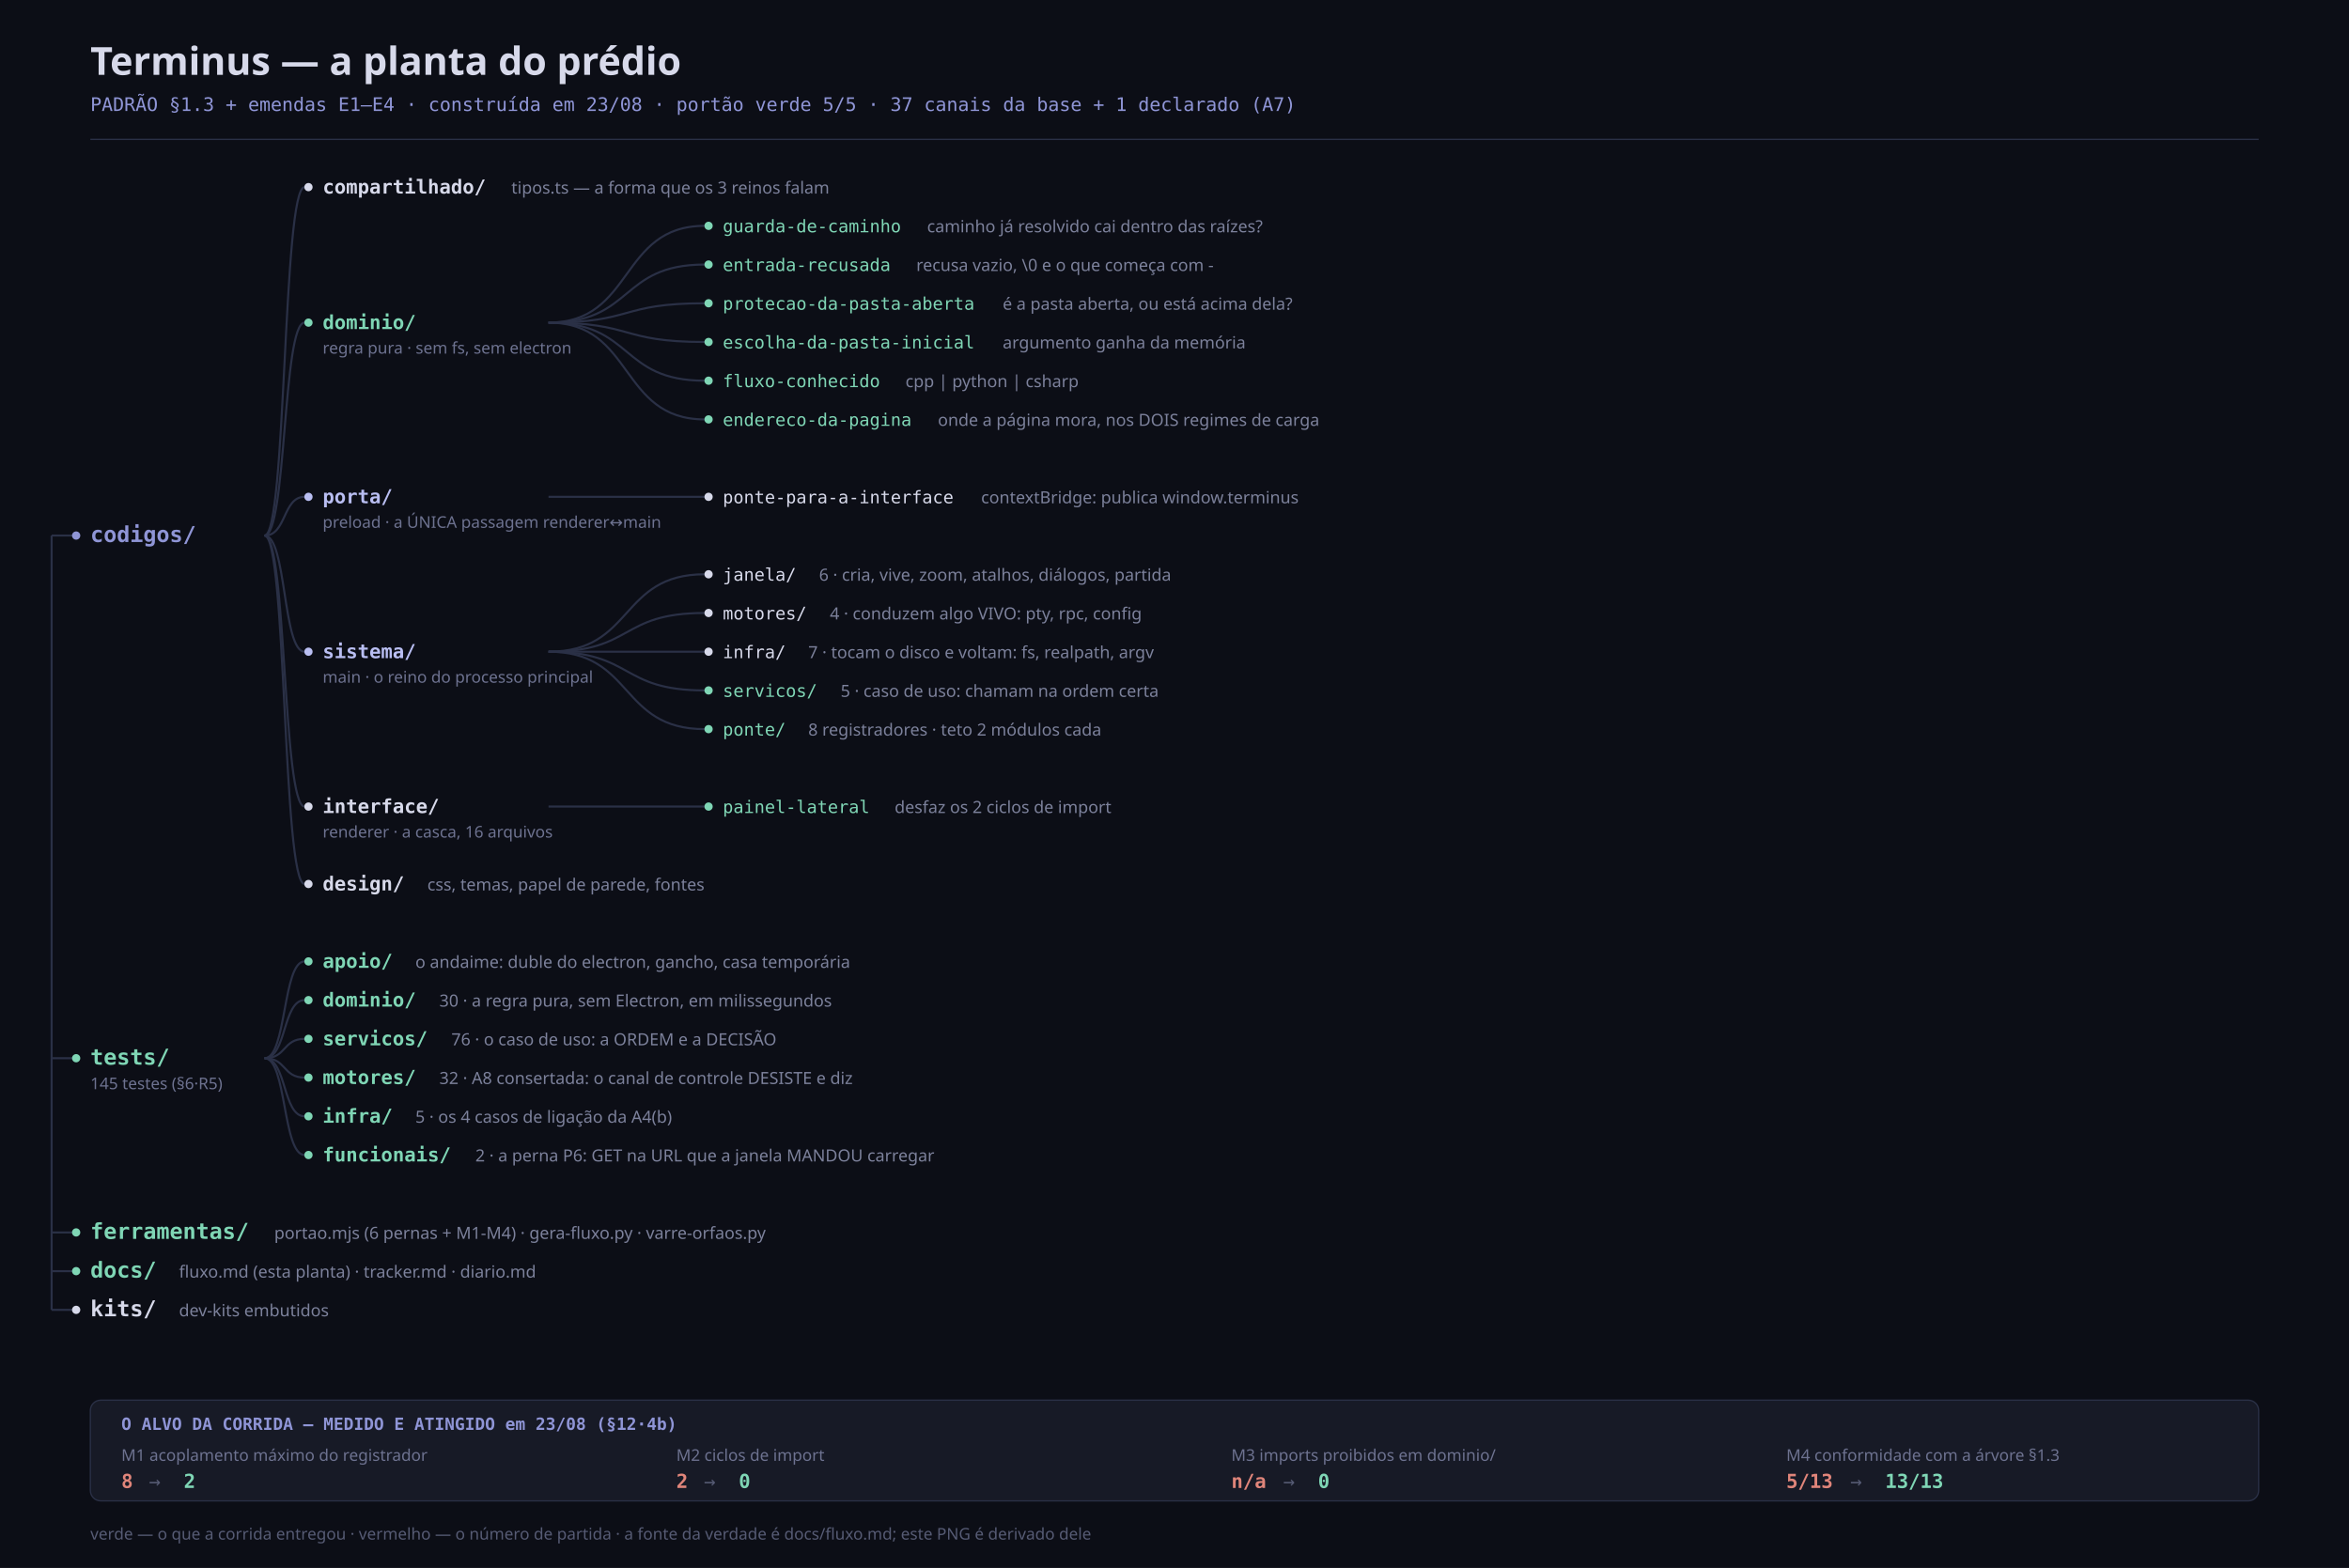
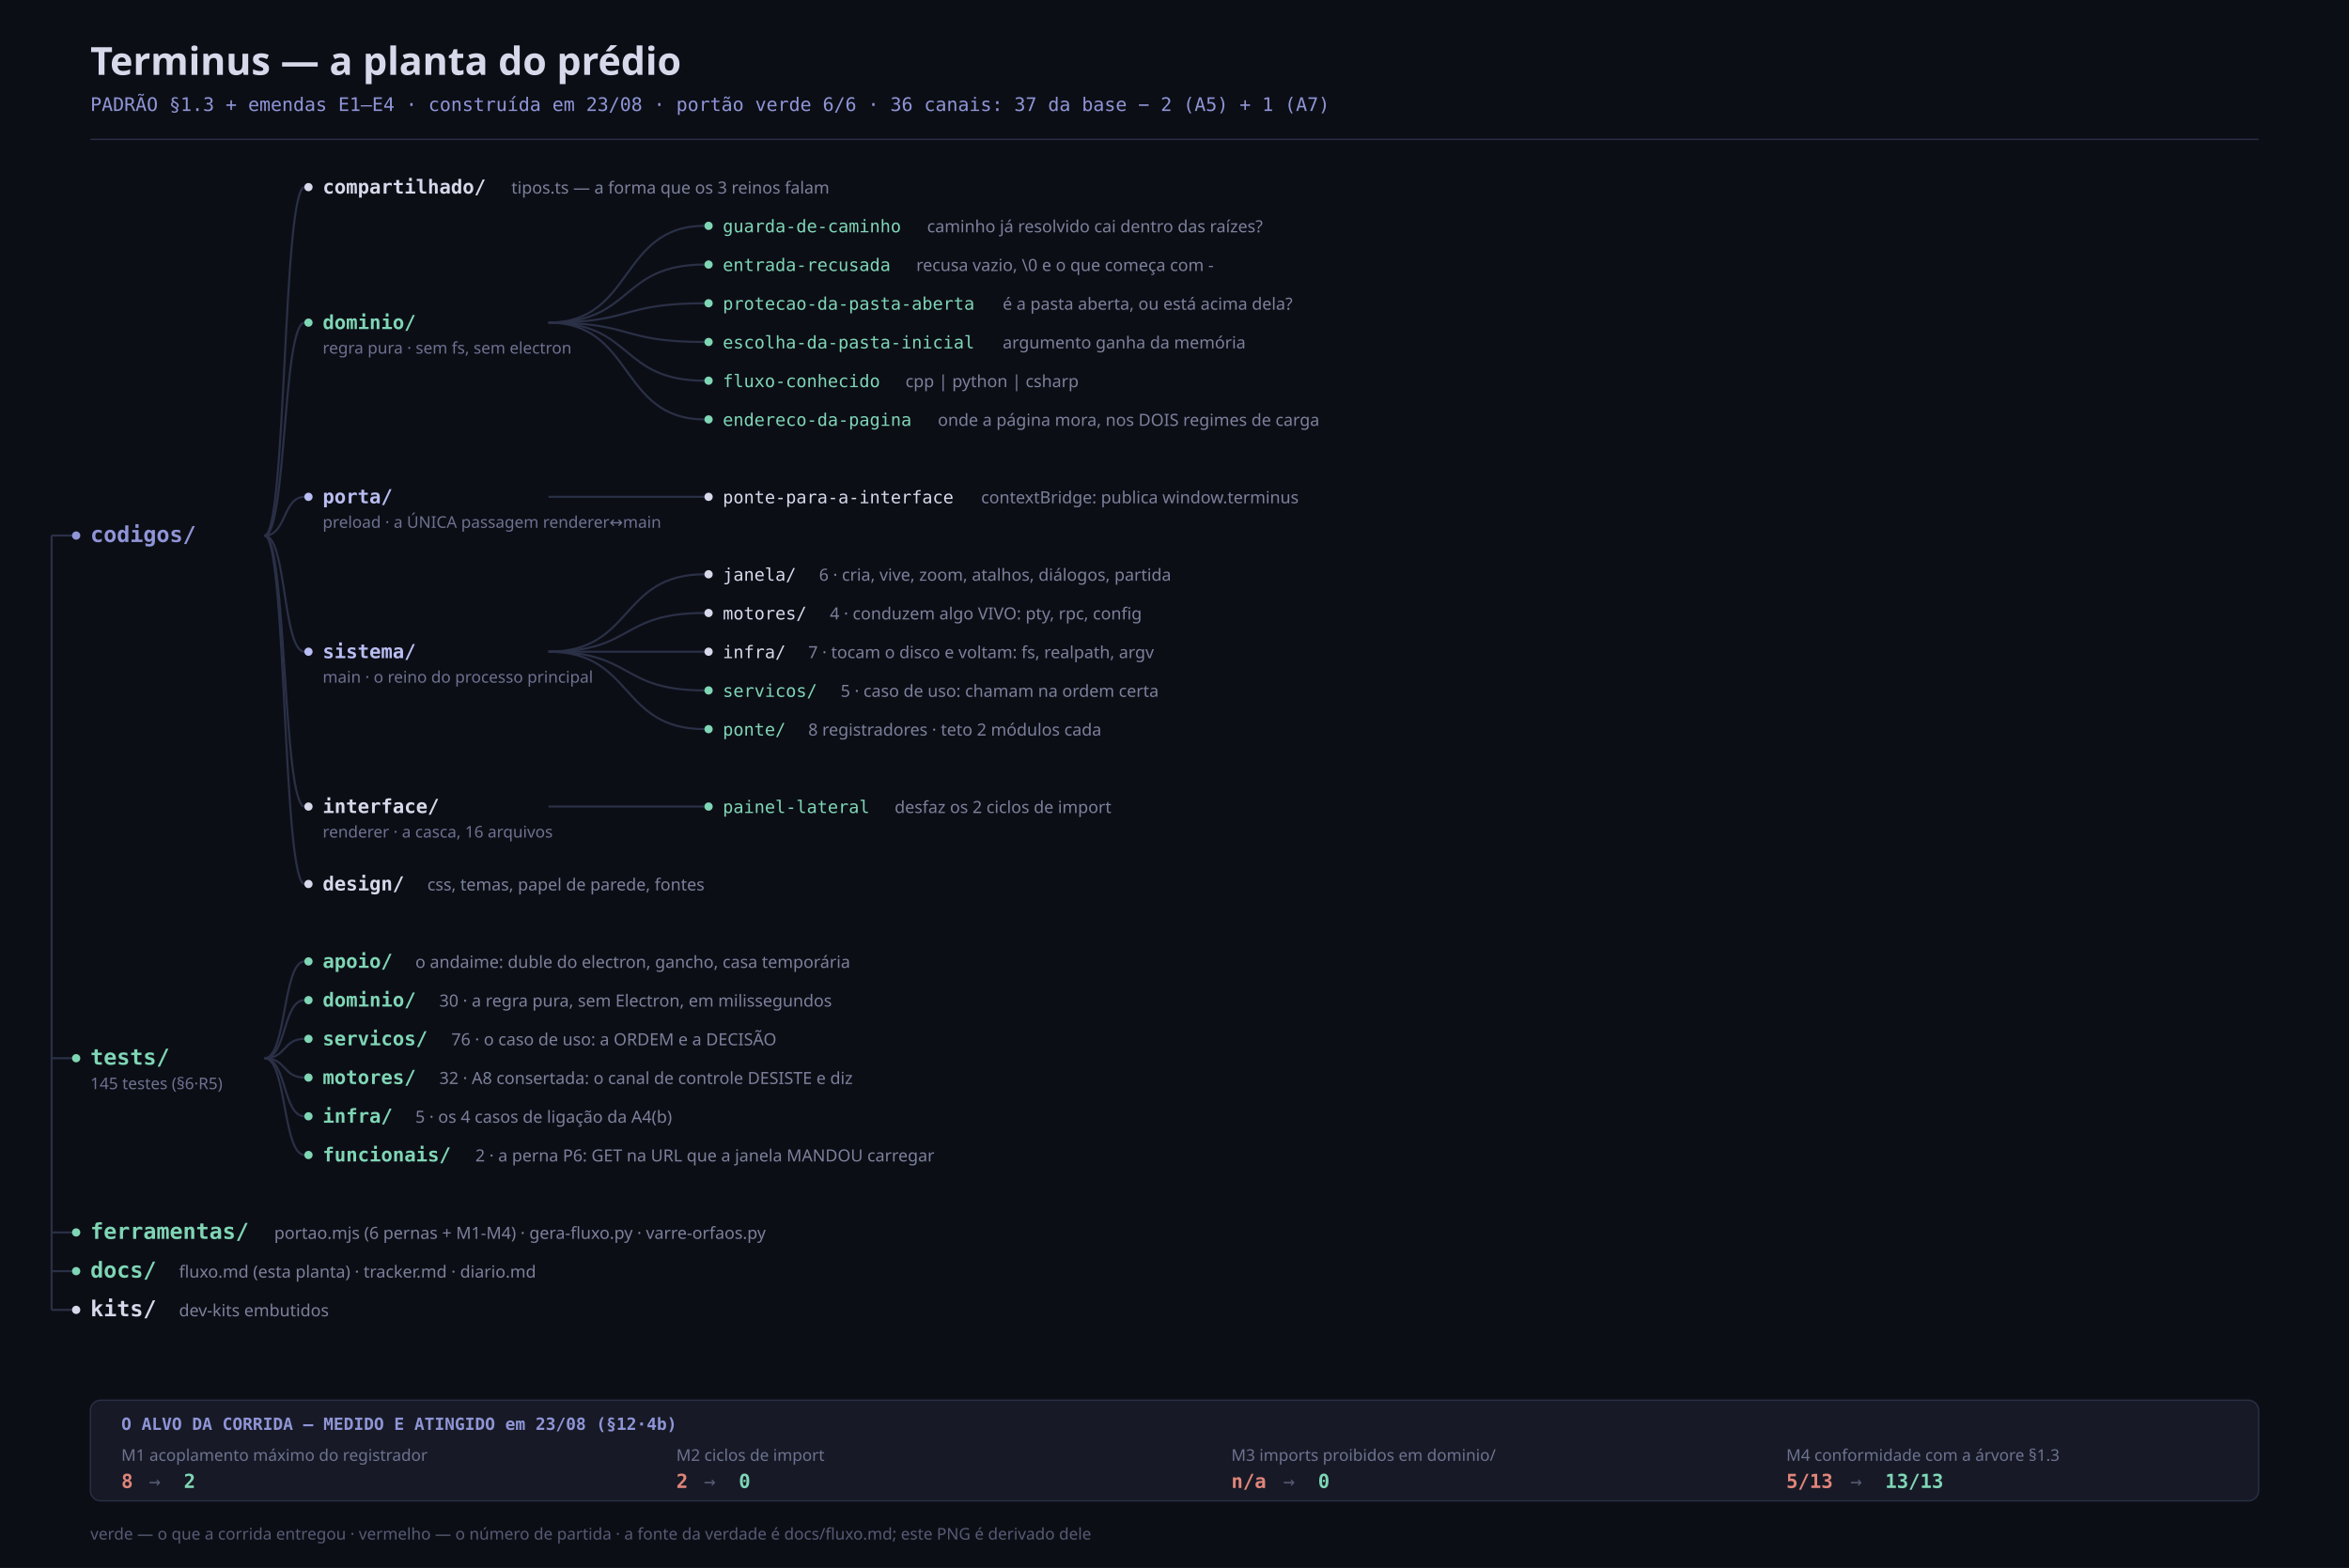
<svg xmlns="http://www.w3.org/2000/svg" viewBox="0 0 1820 1215" width="1820" height="1215" role="img" aria-label="Planta-alvo do Terminus: dominio puro, reino da porta e as cinco camadas de sistema, com o alvo da corrida em numeros">
  <rect width="1820" height="1215" fill="#0c0e16" />
  <text x="70" y="58" font-family="Cantarell, Noto Sans, sans-serif" font-size="30" font-weight="700" fill="#d7d9ea">Terminus — a planta do prédio</text>
-   <text x="70" y="86" font-family="JetBrainsMono Nerd Font, JetBrains Mono, monospace" font-size="14.5" fill="#8f95d6">PADRÃO §1.3 + emendas E1–E4 · construída em 23/08 · portão verde 5/5 · 37 canais da base + 1 declarado (A7)</text>
+   <text x="70" y="86" font-family="JetBrainsMono Nerd Font, JetBrains Mono, monospace" font-size="14.5" fill="#8f95d6">PADRÃO §1.3 + emendas E1–E4 · construída em 23/08 · portão verde 6/6 · 36 canais: 37 da base − 2 (A5) + 1 (A7)</text>
  <line x1="70" y1="108" x2="1750" y2="108" stroke="#2a3046" stroke-width="1" />
  <path d="M 425.0 250.0 C 491.55 250.0, 479.45 175, 546 175" fill="none" stroke="#2a3046" stroke-width="1.6" />
  <path d="M 425.0 250.0 C 491.55 250.0, 479.45 205, 546 205" fill="none" stroke="#2a3046" stroke-width="1.6" />
  <path d="M 425.0 250.0 C 491.55 250.0, 479.45 235, 546 235" fill="none" stroke="#2a3046" stroke-width="1.6" />
  <path d="M 425.0 250.0 C 491.55 250.0, 479.45 265, 546 265" fill="none" stroke="#2a3046" stroke-width="1.6" />
  <path d="M 425.0 250.0 C 491.55 250.0, 479.45 295, 546 295" fill="none" stroke="#2a3046" stroke-width="1.6" />
  <path d="M 425.0 250.0 C 491.55 250.0, 479.45 325, 546 325" fill="none" stroke="#2a3046" stroke-width="1.6" />
  <path d="M 425.0 385.0 C 491.55 385.0, 479.45 385, 546 385" fill="none" stroke="#2a3046" stroke-width="1.6" />
  <path d="M 425.0 505.0 C 491.55 505.0, 479.45 445, 546 445" fill="none" stroke="#2a3046" stroke-width="1.6" />
  <path d="M 425.0 505.0 C 491.55 505.0, 479.45 475, 546 475" fill="none" stroke="#2a3046" stroke-width="1.6" />
  <path d="M 425.0 505.0 C 491.55 505.0, 479.45 505, 546 505" fill="none" stroke="#2a3046" stroke-width="1.6" />
  <path d="M 425.0 505.0 C 491.55 505.0, 479.45 535, 546 535" fill="none" stroke="#2a3046" stroke-width="1.6" />
  <path d="M 425.0 505.0 C 491.55 505.0, 479.45 565, 546 565" fill="none" stroke="#2a3046" stroke-width="1.6" />
  <path d="M 425.0 625.0 C 491.55 625.0, 479.45 625, 546 625" fill="none" stroke="#2a3046" stroke-width="1.6" />
  <path d="M 205.0 415.0 C 222.05 415.0, 218.95 145, 236 145" fill="none" stroke="#2a3046" stroke-width="1.6" />
  <path d="M 205.0 415.0 C 222.05 415.0, 218.95 250.0, 236 250.0" fill="none" stroke="#2a3046" stroke-width="1.6" />
  <path d="M 205.0 415.0 C 222.05 415.0, 218.95 385.0, 236 385.0" fill="none" stroke="#2a3046" stroke-width="1.6" />
  <path d="M 205.0 415.0 C 222.05 415.0, 218.95 505.0, 236 505.0" fill="none" stroke="#2a3046" stroke-width="1.6" />
  <path d="M 205.0 415.0 C 222.05 415.0, 218.95 625.0, 236 625.0" fill="none" stroke="#2a3046" stroke-width="1.6" />
  <path d="M 205.0 415.0 C 222.05 415.0, 218.95 685, 236 685" fill="none" stroke="#2a3046" stroke-width="1.6" />
  <path d="M 205.0 820.0 C 222.05 820.0, 218.95 745, 236 745" fill="none" stroke="#2a3046" stroke-width="1.6" />
  <path d="M 205.0 820.0 C 222.05 820.0, 218.95 775, 236 775" fill="none" stroke="#2a3046" stroke-width="1.6" />
  <path d="M 205.0 820.0 C 222.05 820.0, 218.95 805, 236 805" fill="none" stroke="#2a3046" stroke-width="1.6" />
  <path d="M 205.0 820.0 C 222.05 820.0, 218.95 835, 236 835" fill="none" stroke="#2a3046" stroke-width="1.6" />
  <path d="M 205.0 820.0 C 222.05 820.0, 218.95 865, 236 865" fill="none" stroke="#2a3046" stroke-width="1.6" />
  <path d="M 205.0 820.0 C 222.05 820.0, 218.95 895, 236 895" fill="none" stroke="#2a3046" stroke-width="1.6" />
  <path d="M 40 415.0 L 40 1015" stroke="#2a3046" stroke-width="1.6" fill="none" />
  <path d="M 40 415.0 C 49.9 415.0, 48.1 415.0, 58 415.0" fill="none" stroke="#2a3046" stroke-width="1.6" />
  <path d="M 40 820.0 C 49.9 820.0, 48.1 820.0, 58 820.0" fill="none" stroke="#2a3046" stroke-width="1.6" />
  <path d="M 40 955 C 49.9 955, 48.1 955, 58 955" fill="none" stroke="#2a3046" stroke-width="1.6" />
  <path d="M 40 985 C 49.9 985, 48.1 985, 58 985" fill="none" stroke="#2a3046" stroke-width="1.6" />
  <path d="M 40 1015 C 49.9 1015, 48.1 1015, 58 1015" fill="none" stroke="#2a3046" stroke-width="1.6" />
  <circle cx="239" cy="145" r="3.2" fill="#d7d9ea" />
  <text x="250" y="150" font-family="JetBrainsMono Nerd Font, JetBrains Mono, monospace" font-size="15" font-weight="600" fill="#d7d9ea">compartilhado/</text>
  <text x="396.2" y="150" font-family="Cantarell, Noto Sans, sans-serif" font-size="13" fill="#7c819b">tipos.ts — a forma que os 3 reinos falam</text>
  <circle cx="549" cy="175" r="3.2" fill="#7fd6b5" />
  <text x="560" y="180" font-family="JetBrainsMono Nerd Font, JetBrains Mono, monospace" font-size="13.5" font-weight="400" fill="#7fd6b5">guarda-de-caminho</text>
  <text x="718.29" y="180" font-family="Cantarell, Noto Sans, sans-serif" font-size="13" fill="#7c819b">caminho já resolvido cai dentro das raízes?</text>
  <circle cx="549" cy="205" r="3.2" fill="#7fd6b5" />
  <text x="560" y="210" font-family="JetBrainsMono Nerd Font, JetBrains Mono, monospace" font-size="13.5" font-weight="400" fill="#7fd6b5">entrada-recusada</text>
  <text x="709.92" y="210" font-family="Cantarell, Noto Sans, sans-serif" font-size="13" fill="#7c819b">recusa vazio, \0 e o que começa com ‑</text>
  <circle cx="549" cy="235" r="3.2" fill="#7fd6b5" />
  <text x="560" y="240" font-family="JetBrainsMono Nerd Font, JetBrains Mono, monospace" font-size="13.5" font-weight="400" fill="#7fd6b5">protecao-da-pasta-aberta</text>
  <text x="776.88" y="240" font-family="Cantarell, Noto Sans, sans-serif" font-size="13" fill="#7c819b">é a pasta aberta, ou está acima dela?</text>
  <circle cx="549" cy="265" r="3.2" fill="#7fd6b5" />
  <text x="560" y="270" font-family="JetBrainsMono Nerd Font, JetBrains Mono, monospace" font-size="13.5" font-weight="400" fill="#7fd6b5">escolha-da-pasta-inicial</text>
  <text x="776.88" y="270" font-family="Cantarell, Noto Sans, sans-serif" font-size="13" fill="#7c819b">argumento ganha da memória</text>
  <circle cx="549" cy="295" r="3.2" fill="#7fd6b5" />
  <text x="560" y="300" font-family="JetBrainsMono Nerd Font, JetBrains Mono, monospace" font-size="13.5" font-weight="400" fill="#7fd6b5">fluxo-conhecido</text>
  <text x="701.55" y="300" font-family="Cantarell, Noto Sans, sans-serif" font-size="13" fill="#7c819b">cpp | python | csharp</text>
  <circle cx="549" cy="325" r="3.2" fill="#7fd6b5" />
  <text x="560" y="330" font-family="JetBrainsMono Nerd Font, JetBrains Mono, monospace" font-size="13.5" font-weight="400" fill="#7fd6b5">endereco-da-pagina</text>
  <text x="726.66" y="330" font-family="Cantarell, Noto Sans, sans-serif" font-size="13" fill="#7c819b">onde a página mora, nos DOIS regimes de carga</text>
  <circle cx="239" cy="250.0" r="3.2" fill="#7fd6b5" />
  <text x="250" y="255.0" font-family="JetBrainsMono Nerd Font, JetBrains Mono, monospace" font-size="15" font-weight="600" fill="#7fd6b5">dominio/</text>
  <text x="250" y="274.0" font-family="Cantarell, Noto Sans, sans-serif" font-size="12.5" fill="#6d7290">regra pura · sem fs, sem electron</text>
  <circle cx="549" cy="385" r="3.2" fill="#d7d9ea" />
  <text x="560" y="390" font-family="JetBrainsMono Nerd Font, JetBrains Mono, monospace" font-size="13.5" font-weight="400" fill="#d7d9ea">ponte-para-a-interface</text>
  <text x="760.14" y="390" font-family="Cantarell, Noto Sans, sans-serif" font-size="13" fill="#7c819b">contextBridge: publica window.terminus</text>
  <circle cx="239" cy="385.0" r="3.2" fill="#b9bef2" />
  <text x="250" y="390.0" font-family="JetBrainsMono Nerd Font, JetBrains Mono, monospace" font-size="15" font-weight="600" fill="#b9bef2">porta/</text>
  <text x="250" y="409.0" font-family="Cantarell, Noto Sans, sans-serif" font-size="12.5" fill="#6d7290">preload · a ÚNICA passagem renderer↔main</text>
  <circle cx="549" cy="445" r="3.2" fill="#d7d9ea" />
  <text x="560" y="450" font-family="JetBrainsMono Nerd Font, JetBrains Mono, monospace" font-size="13.5" font-weight="400" fill="#d7d9ea">janela/</text>
  <text x="634.59" y="450" font-family="Cantarell, Noto Sans, sans-serif" font-size="13" fill="#7c819b">6 · cria, vive, zoom, atalhos, diálogos, partida</text>
  <circle cx="549" cy="475" r="3.2" fill="#d7d9ea" />
  <text x="560" y="480" font-family="JetBrainsMono Nerd Font, JetBrains Mono, monospace" font-size="13.5" font-weight="400" fill="#d7d9ea">motores/</text>
  <text x="642.96" y="480" font-family="Cantarell, Noto Sans, sans-serif" font-size="13" fill="#7c819b">4 · conduzem algo VIVO: pty, rpc, config</text>
  <circle cx="549" cy="505" r="3.2" fill="#d7d9ea" />
  <text x="560" y="510" font-family="JetBrainsMono Nerd Font, JetBrains Mono, monospace" font-size="13.5" font-weight="400" fill="#d7d9ea">infra/</text>
  <text x="626.22" y="510" font-family="Cantarell, Noto Sans, sans-serif" font-size="13" fill="#7c819b">7 · tocam o disco e voltam: fs, realpath, argv</text>
  <circle cx="549" cy="535" r="3.2" fill="#7fd6b5" />
  <text x="560" y="540" font-family="JetBrainsMono Nerd Font, JetBrains Mono, monospace" font-size="13.5" font-weight="400" fill="#7fd6b5">servicos/</text>
  <text x="651.33" y="540" font-family="Cantarell, Noto Sans, sans-serif" font-size="13" fill="#7c819b">5 · caso de uso: chamam na ordem certa</text>
  <circle cx="549" cy="565" r="3.2" fill="#7fd6b5" />
  <text x="560" y="570" font-family="JetBrainsMono Nerd Font, JetBrains Mono, monospace" font-size="13.5" font-weight="400" fill="#7fd6b5">ponte/</text>
  <text x="626.22" y="570" font-family="Cantarell, Noto Sans, sans-serif" font-size="13" fill="#7c819b">8 registradores · teto 2 módulos cada</text>
  <circle cx="239" cy="505.0" r="3.2" fill="#b9bef2" />
  <text x="250" y="510.0" font-family="JetBrainsMono Nerd Font, JetBrains Mono, monospace" font-size="15" font-weight="600" fill="#b9bef2">sistema/</text>
  <text x="250" y="529.0" font-family="Cantarell, Noto Sans, sans-serif" font-size="12.5" fill="#6d7290">main · o reino do processo principal</text>
  <circle cx="549" cy="625" r="3.2" fill="#7fd6b5" />
  <text x="560" y="630" font-family="JetBrainsMono Nerd Font, JetBrains Mono, monospace" font-size="13.5" font-weight="400" fill="#7fd6b5">painel-lateral</text>
  <text x="693.18" y="630" font-family="Cantarell, Noto Sans, sans-serif" font-size="13" fill="#7c819b">desfaz os 2 ciclos de import</text>
  <circle cx="239" cy="625.0" r="3.2" fill="#d7d9ea" />
  <text x="250" y="630.0" font-family="JetBrainsMono Nerd Font, JetBrains Mono, monospace" font-size="15" font-weight="600" fill="#d7d9ea">interface/</text>
  <text x="250" y="649.0" font-family="Cantarell, Noto Sans, sans-serif" font-size="12.5" fill="#6d7290">renderer · a casca, 16 arquivos</text>
  <circle cx="239" cy="685" r="3.2" fill="#d7d9ea" />
  <text x="250" y="690" font-family="JetBrainsMono Nerd Font, JetBrains Mono, monospace" font-size="15" font-weight="600" fill="#d7d9ea">design/</text>
  <text x="331.1" y="690" font-family="Cantarell, Noto Sans, sans-serif" font-size="13" fill="#7c819b">css, temas, papel de parede, fontes</text>
  <circle cx="59" cy="415.0" r="3.2" fill="#8f95d6" />
  <text x="70" y="420.0" font-family="JetBrainsMono Nerd Font, JetBrains Mono, monospace" font-size="17" font-weight="700" fill="#8f95d6">codigos/</text>
  <circle cx="239" cy="745" r="3.2" fill="#7fd6b5" />
  <text x="250" y="750" font-family="JetBrainsMono Nerd Font, JetBrains Mono, monospace" font-size="15" font-weight="600" fill="#7fd6b5">apoio/</text>
  <text x="321.8" y="750" font-family="Cantarell, Noto Sans, sans-serif" font-size="13" fill="#7c819b">o andaime: duble do electron, gancho, casa temporária</text>
  <circle cx="239" cy="775" r="3.2" fill="#7fd6b5" />
  <text x="250" y="780" font-family="JetBrainsMono Nerd Font, JetBrains Mono, monospace" font-size="15" font-weight="600" fill="#7fd6b5">dominio/</text>
  <text x="340.4" y="780" font-family="Cantarell, Noto Sans, sans-serif" font-size="13" fill="#7c819b">30 · a regra pura, sem Electron, em milissegundos</text>
  <circle cx="239" cy="805" r="3.2" fill="#7fd6b5" />
  <text x="250" y="810" font-family="JetBrainsMono Nerd Font, JetBrains Mono, monospace" font-size="15" font-weight="600" fill="#7fd6b5">servicos/</text>
  <text x="349.7" y="810" font-family="Cantarell, Noto Sans, sans-serif" font-size="13" fill="#7c819b">76 · o caso de uso: a ORDEM e a DECISÃO</text>
  <circle cx="239" cy="835" r="3.2" fill="#7fd6b5" />
  <text x="250" y="840" font-family="JetBrainsMono Nerd Font, JetBrains Mono, monospace" font-size="15" font-weight="600" fill="#7fd6b5">motores/</text>
  <text x="340.4" y="840" font-family="Cantarell, Noto Sans, sans-serif" font-size="13" fill="#7c819b">32 · A8 consertada: o canal de controle DESISTE e diz</text>
  <circle cx="239" cy="865" r="3.2" fill="#7fd6b5" />
  <text x="250" y="870" font-family="JetBrainsMono Nerd Font, JetBrains Mono, monospace" font-size="15" font-weight="600" fill="#7fd6b5">infra/</text>
  <text x="321.8" y="870" font-family="Cantarell, Noto Sans, sans-serif" font-size="13" fill="#7c819b">5 · os 4 casos de ligação da A4(b)</text>
  <circle cx="239" cy="895" r="3.2" fill="#7fd6b5" />
  <text x="250" y="900" font-family="JetBrainsMono Nerd Font, JetBrains Mono, monospace" font-size="15" font-weight="600" fill="#7fd6b5">funcionais/</text>
  <text x="368.3" y="900" font-family="Cantarell, Noto Sans, sans-serif" font-size="13" fill="#7c819b">2 · a perna P6: GET na URL que a janela MANDOU carregar</text>
  <circle cx="59" cy="820.0" r="3.2" fill="#7fd6b5" />
  <text x="70" y="825.0" font-family="JetBrainsMono Nerd Font, JetBrains Mono, monospace" font-size="17" font-weight="700" fill="#7fd6b5">tests/</text>
  <text x="70" y="844.0" font-family="Cantarell, Noto Sans, sans-serif" font-size="12.5" fill="#6d7290">145 testes (§6·R5)</text>
  <circle cx="59" cy="955" r="3.2" fill="#7fd6b5" />
  <text x="70" y="960" font-family="JetBrainsMono Nerd Font, JetBrains Mono, monospace" font-size="17" font-weight="700" fill="#7fd6b5">ferramentas/</text>
  <text x="212.48" y="960" font-family="Cantarell, Noto Sans, sans-serif" font-size="13" fill="#7c819b">portao.mjs (6 pernas + M1-M4) · gera-fluxo.py · varre-orfaos.py</text>
  <circle cx="59" cy="985" r="3.2" fill="#7fd6b5" />
  <text x="70" y="990" font-family="JetBrainsMono Nerd Font, JetBrains Mono, monospace" font-size="17" font-weight="700" fill="#7fd6b5">docs/</text>
  <text x="138.7" y="990" font-family="Cantarell, Noto Sans, sans-serif" font-size="13" fill="#7c819b">fluxo.md (esta planta) · tracker.md · diario.md</text>
  <circle cx="59" cy="1015" r="3.2" fill="#d7d9ea" />
  <text x="70" y="1020" font-family="JetBrainsMono Nerd Font, JetBrains Mono, monospace" font-size="17" font-weight="700" fill="#d7d9ea">kits/</text>
  <text x="138.7" y="1020" font-family="Cantarell, Noto Sans, sans-serif" font-size="13" fill="#7c819b">dev-kits embutidos</text>
  <rect x="70" y="1085" width="1680" height="78" rx="8" fill="#171a26" stroke="#2a3046" />
  <text x="94" y="1108" font-family="JetBrainsMono Nerd Font, JetBrains Mono, monospace" font-size="13" font-weight="700" fill="#8f95d6">O ALVO DA CORRIDA — MEDIDO E ATINGIDO em 23/08 (§12·4b)</text>
  <text x="94" y="1132" font-family="Cantarell, Noto Sans, sans-serif" font-size="12.5" fill="#6d7290">M1  acoplamento máximo do registrador</text>
  <text x="94" y="1153" font-family="JetBrainsMono Nerd Font, JetBrains Mono, monospace" font-size="15" font-weight="700" fill="#e0857a">8</text>
  <text x="115.4" y="1153" font-family="JetBrainsMono Nerd Font, JetBrains Mono, monospace" font-size="15" fill="#565b74">→</text>
  <text x="142.4" y="1153" font-family="JetBrainsMono Nerd Font, JetBrains Mono, monospace" font-size="15" font-weight="700" fill="#7fd6b5">2</text>
  <text x="524" y="1132" font-family="Cantarell, Noto Sans, sans-serif" font-size="12.5" fill="#6d7290">M2  ciclos de import</text>
  <text x="524" y="1153" font-family="JetBrainsMono Nerd Font, JetBrains Mono, monospace" font-size="15" font-weight="700" fill="#e0857a">2</text>
  <text x="545.4" y="1153" font-family="JetBrainsMono Nerd Font, JetBrains Mono, monospace" font-size="15" fill="#565b74">→</text>
  <text x="572.4" y="1153" font-family="JetBrainsMono Nerd Font, JetBrains Mono, monospace" font-size="15" font-weight="700" fill="#7fd6b5">0</text>
  <text x="954" y="1132" font-family="Cantarell, Noto Sans, sans-serif" font-size="12.5" fill="#6d7290">M3  imports proibidos em dominio/</text>
  <text x="954" y="1153" font-family="JetBrainsMono Nerd Font, JetBrains Mono, monospace" font-size="15" font-weight="700" fill="#e0857a">n/a</text>
  <text x="994.2" y="1153" font-family="JetBrainsMono Nerd Font, JetBrains Mono, monospace" font-size="15" fill="#565b74">→</text>
  <text x="1021.2" y="1153" font-family="JetBrainsMono Nerd Font, JetBrains Mono, monospace" font-size="15" font-weight="700" fill="#7fd6b5">0</text>
  <text x="1384" y="1132" font-family="Cantarell, Noto Sans, sans-serif" font-size="12.5" fill="#6d7290">M4  conformidade com a árvore §1.3</text>
  <text x="1384" y="1153" font-family="JetBrainsMono Nerd Font, JetBrains Mono, monospace" font-size="15" font-weight="700" fill="#e0857a">5/13</text>
  <text x="1433.6" y="1153" font-family="JetBrainsMono Nerd Font, JetBrains Mono, monospace" font-size="15" fill="#565b74">→</text>
  <text x="1460.6" y="1153" font-family="JetBrainsMono Nerd Font, JetBrains Mono, monospace" font-size="15" font-weight="700" fill="#7fd6b5">13/13</text>
  <text x="70" y="1193" font-family="Cantarell, Noto Sans, sans-serif" font-size="12.5" fill="#565b74">verde — o que a corrida entregou   ·   vermelho — o número de partida   ·   a fonte da verdade é docs/fluxo.md; este PNG é derivado dele</text>
</svg>
